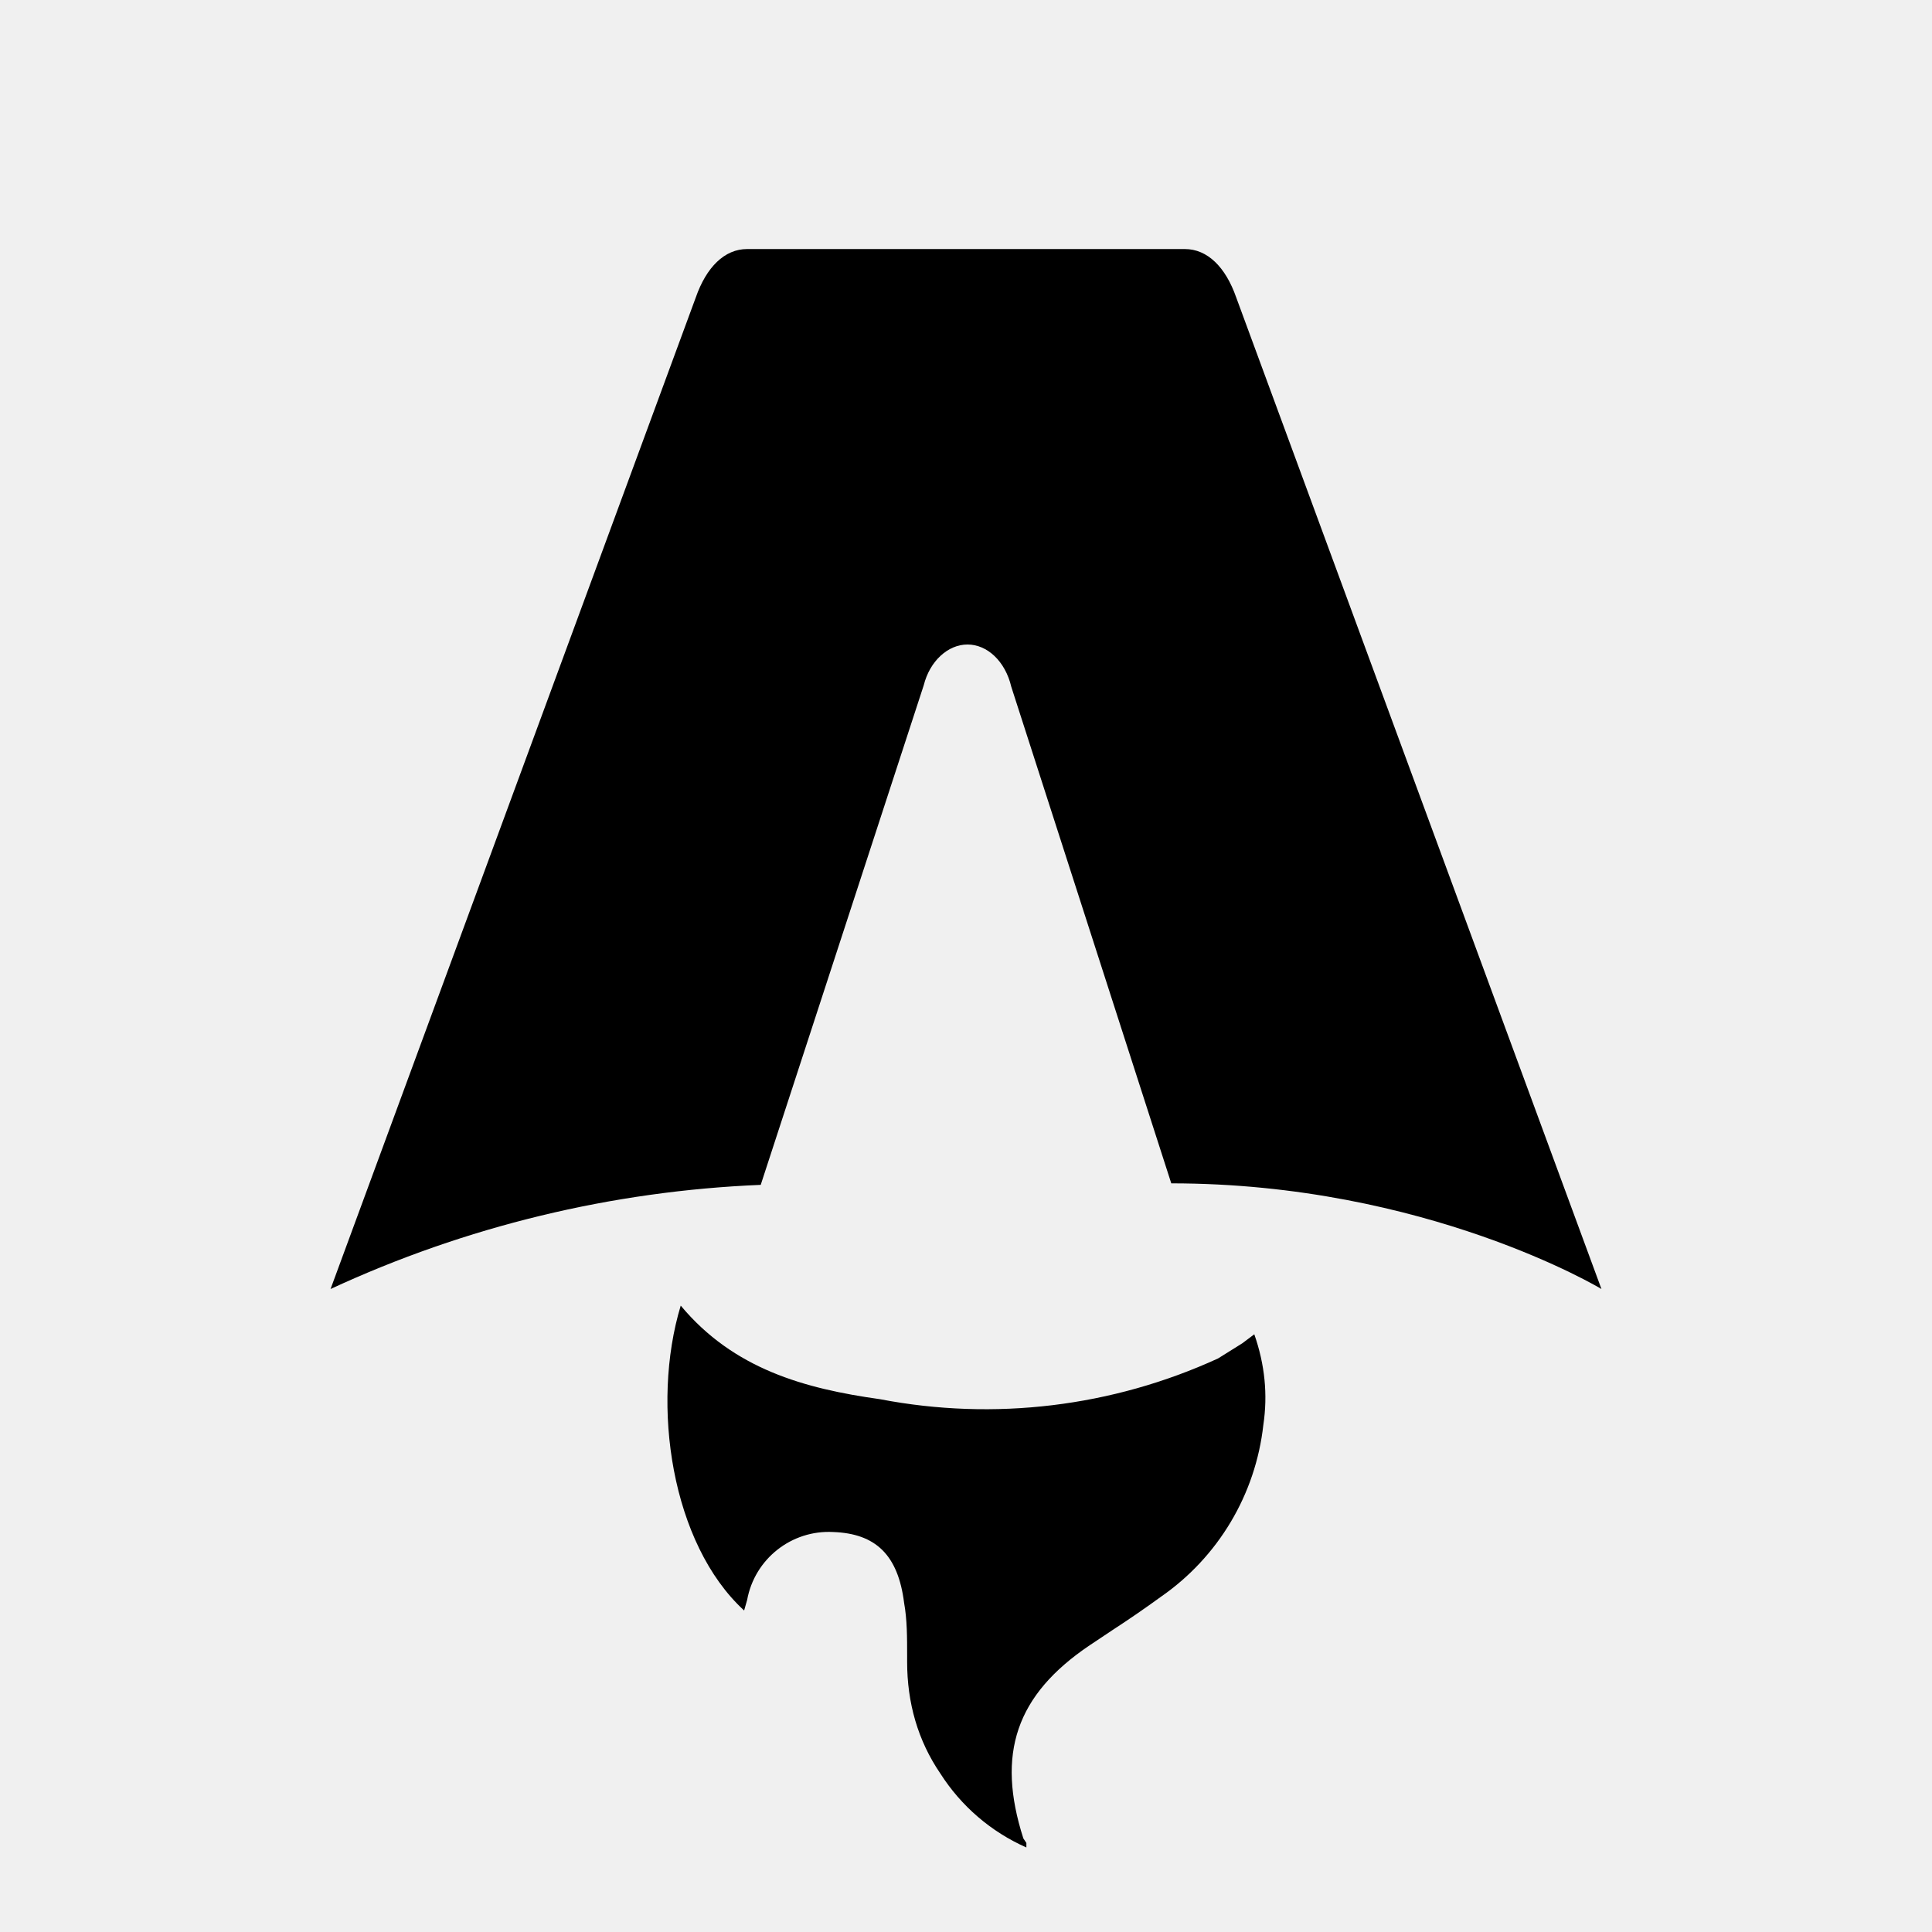
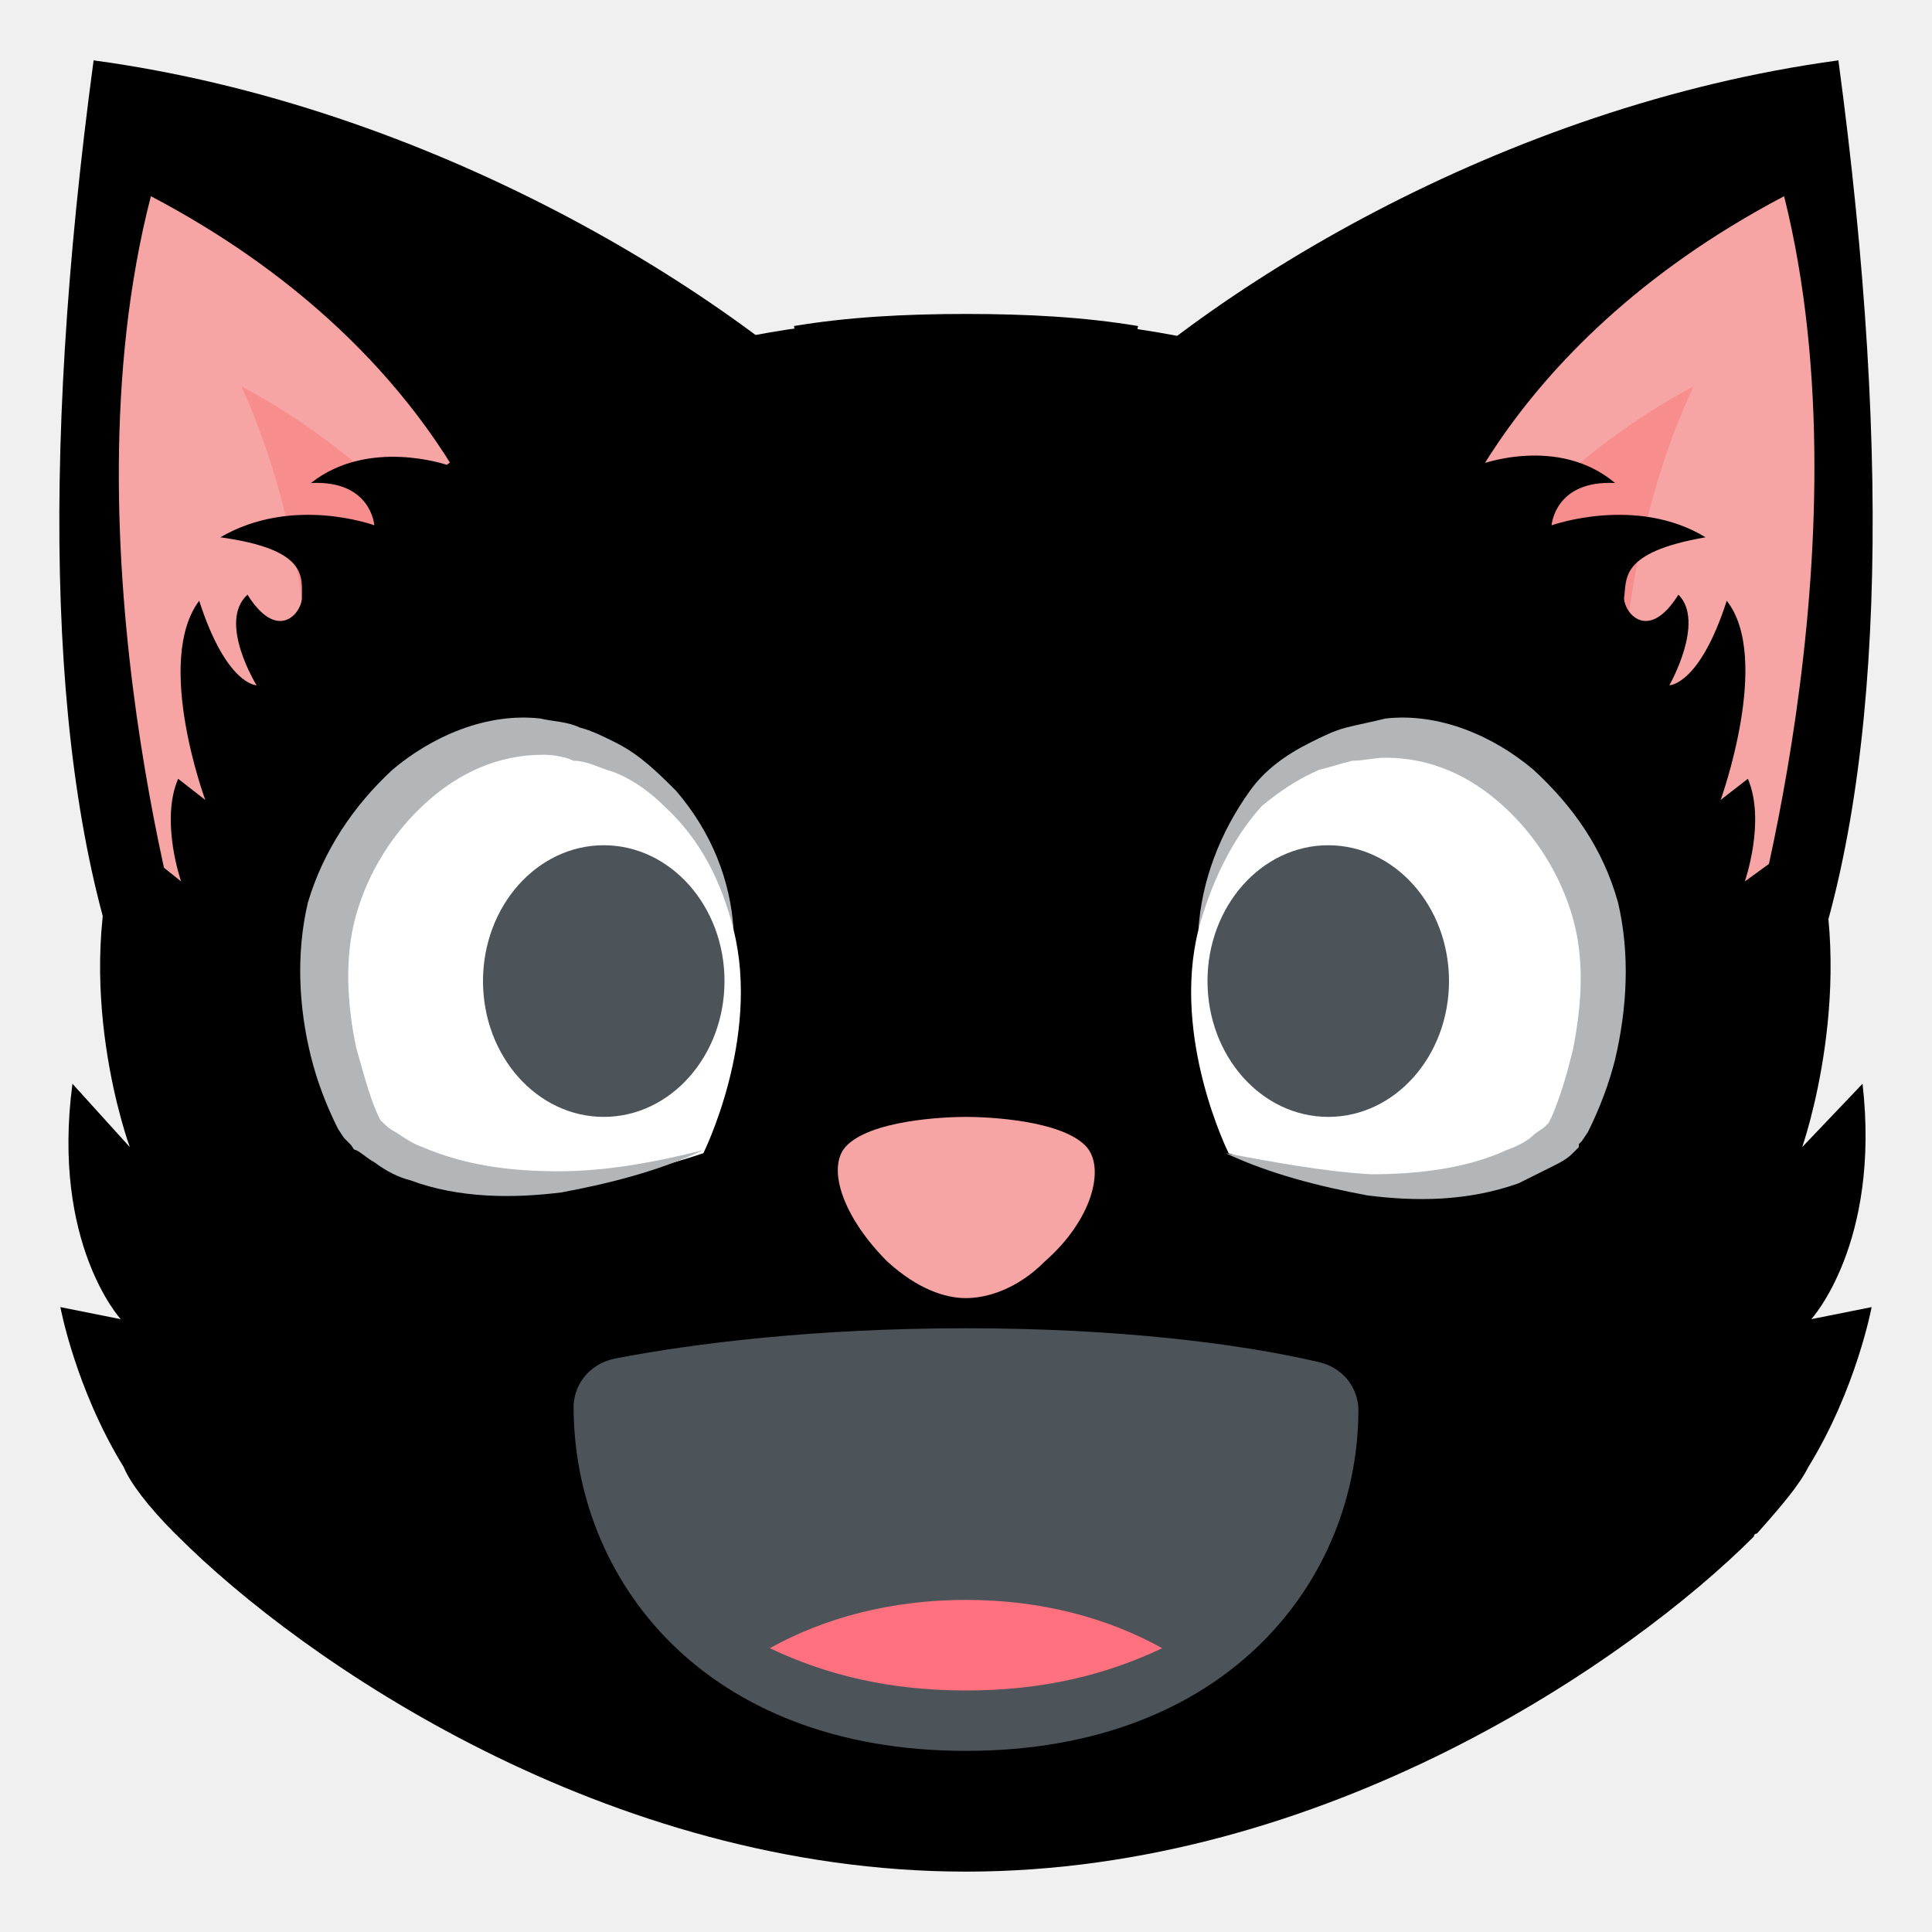
- <svg xmlns="http://www.w3.org/2000/svg" fill="none" viewBox="0 0 128 128">
-   <path d="M50.4 78.5a75.1 75.1 0 0 0-28.5 6.9l24.2-65.7c.7-2 1.9-3.2 3.4-3.2h29c1.5 0 2.7 1.2 3.4 3.2l24.2 65.7s-11.6-7-28.5-7L67 45.5c-.4-1.7-1.6-2.8-2.9-2.8-1.3 0-2.5 1.1-2.9 2.7L50.4 78.5Zm-1.1 28.2Zm-4.2-20.2c-2 6.6-.6 15.8 4.2 20.2a17.5 17.5 0 0 1 .2-.7 5.5 5.5 0 0 1 5.7-4.5c2.8.1 4.3 1.5 4.7 4.7.2 1.1.2 2.3.2 3.5v.4c0 2.7.7 5.2 2.2 7.4a13 13 0 0 0 5.7 4.9v-.3l-.2-.3c-1.8-5.6-.5-9.5 4.4-12.8l1.5-1a73 73 0 0 0 3.2-2.2 16 16 0 0 0 6.8-11.4c.3-2 .1-4-.6-6l-.8.6-1.6 1a37 37 0 0 1-22.4 2.7c-5-.7-9.7-2-13.2-6.2Z" />
-   <style>
-         path { fill: #000; }
-         @media (prefers-color-scheme: dark) {
-             path { fill: #FFF; }
-         }
-     </style>
+ <svg xmlns="http://www.w3.org/2000/svg" width="20" height="20" viewBox="0 0 20 20" fill="none">
+   <g clip-path="url(#clip0_13_358)">
+     <path d="M19.031 0.625C19.594 4.812 19.5 8.188 18.656 10.344L10.906 4.594C12.438 3 15.562 1.094 19.031 0.625Z" fill="black" />
+     <path d="M18.031 10.062L14.844 5.906C14.844 5.906 15.438 3.625 18.469 2.031C19.375 5.656 18.031 10.062 18.031 10.062Z" fill="#F7A4A4" />
+     <path d="M16.812 9.125L14.844 6.562C14.844 6.562 15.656 5 17.531 4C16.438 6.344 16.812 9.125 16.812 9.125Z" fill="#F78D8D" />
+     <path d="M0.969 0.625C0.406 4.812 0.5 8.188 1.344 10.344L9.094 4.562C7.562 3 4.437 1.094 0.969 0.625Z" fill="black" />
+     <path d="M1.969 10.062L5.188 5.906C5.188 5.906 4.594 3.625 1.562 2.031C0.625 5.656 1.969 10.062 1.969 10.062Z" fill="#F7A4A4" />
+     <path d="M3.188 9.125L5.188 6.562C5.188 6.562 4.375 5 2.5 4C3.562 6.344 3.188 9.125 3.188 9.125Z" fill="#F78D8D" />
+     <path d="M18.188 15.875C18.438 15.594 18.625 15.375 18.719 15.188C19.219 14.375 19.375 13.531 19.375 13.531L18.75 13.656C18.75 13.656 19.469 12.875 19.281 11.219L18.656 11.875C18.656 11.875 19.25 10.188 18.75 8.625L18.062 9.125C18.062 9.125 18.281 8.5 18.094 8.062L17.812 8.281C17.812 8.281 18.344 6.812 17.875 6.219C17.594 7.094 17.281 7.094 17.281 7.094C17.281 7.094 17.656 6.438 17.375 6.156C17.062 6.656 16.812 6.344 16.812 6.188C16.844 6 16.75 5.719 17.656 5.562C16.938 5.125 16.062 5.438 16.062 5.438C16.062 5.438 16.094 4.969 16.719 5C16.125 4.5 15.312 4.812 15.312 4.812C14.031 3.844 12.312 3.281 9.969 3.281C7.656 3.281 5.938 3.844 4.625 4.812C4.625 4.812 3.812 4.531 3.219 5C3.844 4.969 3.875 5.438 3.875 5.438C3.875 5.438 3.031 5.125 2.281 5.562C3.188 5.688 3.125 5.969 3.125 6.188C3.125 6.344 2.875 6.656 2.562 6.156C2.25 6.438 2.656 7.094 2.656 7.094C2.656 7.094 2.344 7.094 2.062 6.219C1.594 6.844 2.125 8.281 2.125 8.281L1.844 8.062C1.656 8.5 1.875 9.125 1.875 9.125L1.25 8.625C0.719 10.188 1.344 11.875 1.344 11.875L0.75 11.219C0.531 12.875 1.25 13.656 1.25 13.656L0.625 13.531C0.625 13.531 0.781 14.375 1.281 15.188C1.344 15.344 1.531 15.594 1.812 15.875L1.844 15.906C3.125 17.188 6.281 19.375 10 19.375C13.719 19.375 16.875 17.188 18.156 15.906C18.156 15.875 18.188 15.875 18.188 15.875Z" fill="black" />
+     <path d="M11.781 3.375C11.219 3.281 10.625 3.25 10 3.25C9.375 3.25 8.781 3.281 8.219 3.375C8.438 4.594 9.094 5.438 10 7C10.938 5.406 11.562 4.562 11.781 3.375ZM14.625 4.312C14.031 3.969 13.344 3.719 12.594 3.531C12.781 4.25 13.188 4.75 13.719 5.688C14.125 5.031 14.406 4.844 14.625 4.312ZM7.406 3.531C6.625 3.719 5.969 3.969 5.375 4.312C5.594 4.875 5.906 5.031 6.281 5.688C6.844 4.719 7.219 4.219 7.406 3.531Z" fill="black" />
+     <path d="M11.25 11.875C11 11.594 10.219 11.562 10 11.562C9.781 11.562 9 11.594 8.75 11.875C8.563 12.094 8.719 12.594 9.188 13.062C9.5 13.344 9.781 13.438 10 13.438C10.219 13.438 10.531 13.344 10.812 13.062C11.312 12.625 11.438 12.094 11.25 11.875Z" fill="#F7A4A4" />
+     <path d="M7.594 9.625C7.594 9.625 7.437 8.188 6.187 7.75C4.781 7.219 3.812 8.5 3.531 9.219C3.156 10.281 3.625 11.438 3.781 11.719C3.875 11.906 4.937 12.719 7.281 11.938C7.281 11.938 7.875 10.75 7.594 9.625Z" fill="white" />
+     <path d="M7.594 9.625C7.469 9.125 7.25 8.688 6.875 8.344C6.719 8.188 6.5 8.031 6.281 7.969C6.187 7.938 6.062 7.875 5.937 7.875C5.875 7.844 5.75 7.813 5.625 7.813C5.156 7.813 4.75 8 4.406 8.313C4.062 8.625 3.812 9.031 3.687 9.469C3.562 9.906 3.594 10.406 3.687 10.844C3.75 11.063 3.812 11.313 3.906 11.531L3.937 11.594L3.969 11.625C4 11.656 4.031 11.688 4.094 11.719C4.187 11.781 4.281 11.844 4.375 11.875C4.812 12.063 5.281 12.125 5.781 12.125C6.281 12.125 6.781 12.031 7.281 11.906C6.812 12.125 6.312 12.25 5.812 12.344C5.312 12.406 4.75 12.406 4.25 12.219C4.125 12.188 4 12.125 3.875 12.031C3.812 12 3.75 11.938 3.687 11.906C3.656 11.906 3.656 11.875 3.625 11.844L3.594 11.813L3.562 11.781L3.5 11.688C3.375 11.438 3.281 11.188 3.219 10.938C3.094 10.438 3.062 9.875 3.187 9.344C3.344 8.813 3.656 8.344 4.062 7.969C4.469 7.625 5.031 7.375 5.594 7.438C5.719 7.469 5.875 7.469 6 7.531C6.125 7.563 6.25 7.625 6.375 7.688C6.625 7.813 6.812 8 7 8.188C7.375 8.625 7.562 9.125 7.594 9.625Z" fill="#B2B6B8" />
+     <path d="M12.406 9.625C12.406 9.625 12.562 8.188 13.812 7.75C15.219 7.219 16.188 8.5 16.469 9.219C16.844 10.281 16.375 11.438 16.219 11.719C16.125 11.906 15.062 12.719 12.719 11.938C12.719 11.938 12.125 10.75 12.406 9.625Z" fill="white" />
+     <path d="M12.406 9.625C12.438 9.125 12.625 8.625 12.938 8.188C13.094 7.969 13.312 7.813 13.562 7.688C13.688 7.625 13.812 7.563 13.938 7.531C14.062 7.5 14.219 7.469 14.344 7.438C14.906 7.375 15.469 7.625 15.875 7.969C16.281 8.344 16.594 8.781 16.75 9.344C16.875 9.875 16.844 10.438 16.719 10.969C16.656 11.219 16.562 11.469 16.438 11.719L16.375 11.813L16.344 11.844V11.875L16.281 11.938C16.219 12 16.156 12.031 16.094 12.063L15.719 12.25C15.188 12.438 14.656 12.438 14.156 12.375C13.656 12.281 13.156 12.156 12.688 11.938C13.188 12.031 13.688 12.125 14.188 12.156C14.688 12.156 15.188 12.094 15.594 11.906C15.688 11.875 15.812 11.813 15.875 11.75C15.906 11.719 15.969 11.688 16 11.656L16.031 11.625L16.062 11.563C16.156 11.344 16.219 11.125 16.281 10.875C16.375 10.406 16.406 9.938 16.281 9.5C16.156 9.063 15.906 8.656 15.562 8.344C15.219 8.031 14.812 7.844 14.344 7.844C14.219 7.844 14.125 7.875 14 7.875C13.875 7.906 13.781 7.938 13.656 7.969C13.438 8.063 13.25 8.188 13.062 8.344C12.75 8.688 12.531 9.156 12.406 9.625Z" fill="#B2B6B8" />
+     <path d="M13.75 11.562C14.44 11.562 15 10.933 15 10.156C15 9.38 14.44 8.75 13.75 8.75C13.06 8.75 12.5 9.38 12.5 10.156C12.5 10.933 13.06 11.562 13.75 11.562Z" fill="#4C5359" />
+     <path d="M6.25 11.562C6.94 11.562 7.5 10.933 7.5 10.156C7.5 9.38 6.94 8.75 6.25 8.75C5.56 8.75 5 9.38 5 10.156C5 10.933 5.56 11.562 6.25 11.562Z" fill="#4C5359" />
+     <path d="M14.062 14.594C14.062 14.406 13.938 14.156 13.625 14.094C12.812 13.906 11.562 13.75 10 13.75C8.438 13.75 7.188 13.906 6.375 14.062C6.062 14.125 5.938 14.375 5.938 14.562C5.938 16.344 7.281 18.125 10 18.125C12.719 18.125 14.062 16.344 14.062 14.594Z" fill="#4C5359" />
+     <path d="M7.969 17.062C8.562 17.344 9.219 17.5 10 17.5C10.781 17.5 11.438 17.344 12.031 17.062C11.469 16.75 10.781 16.562 10 16.562C9.219 16.562 8.531 16.75 7.969 17.062Z" fill="#FF717F" />
+   </g>
+   <defs>
+     <clipPath id="clip0_13_358">
+       <rect width="20" height="20" fill="white" />
+     </clipPath>
+   </defs>
</svg>
